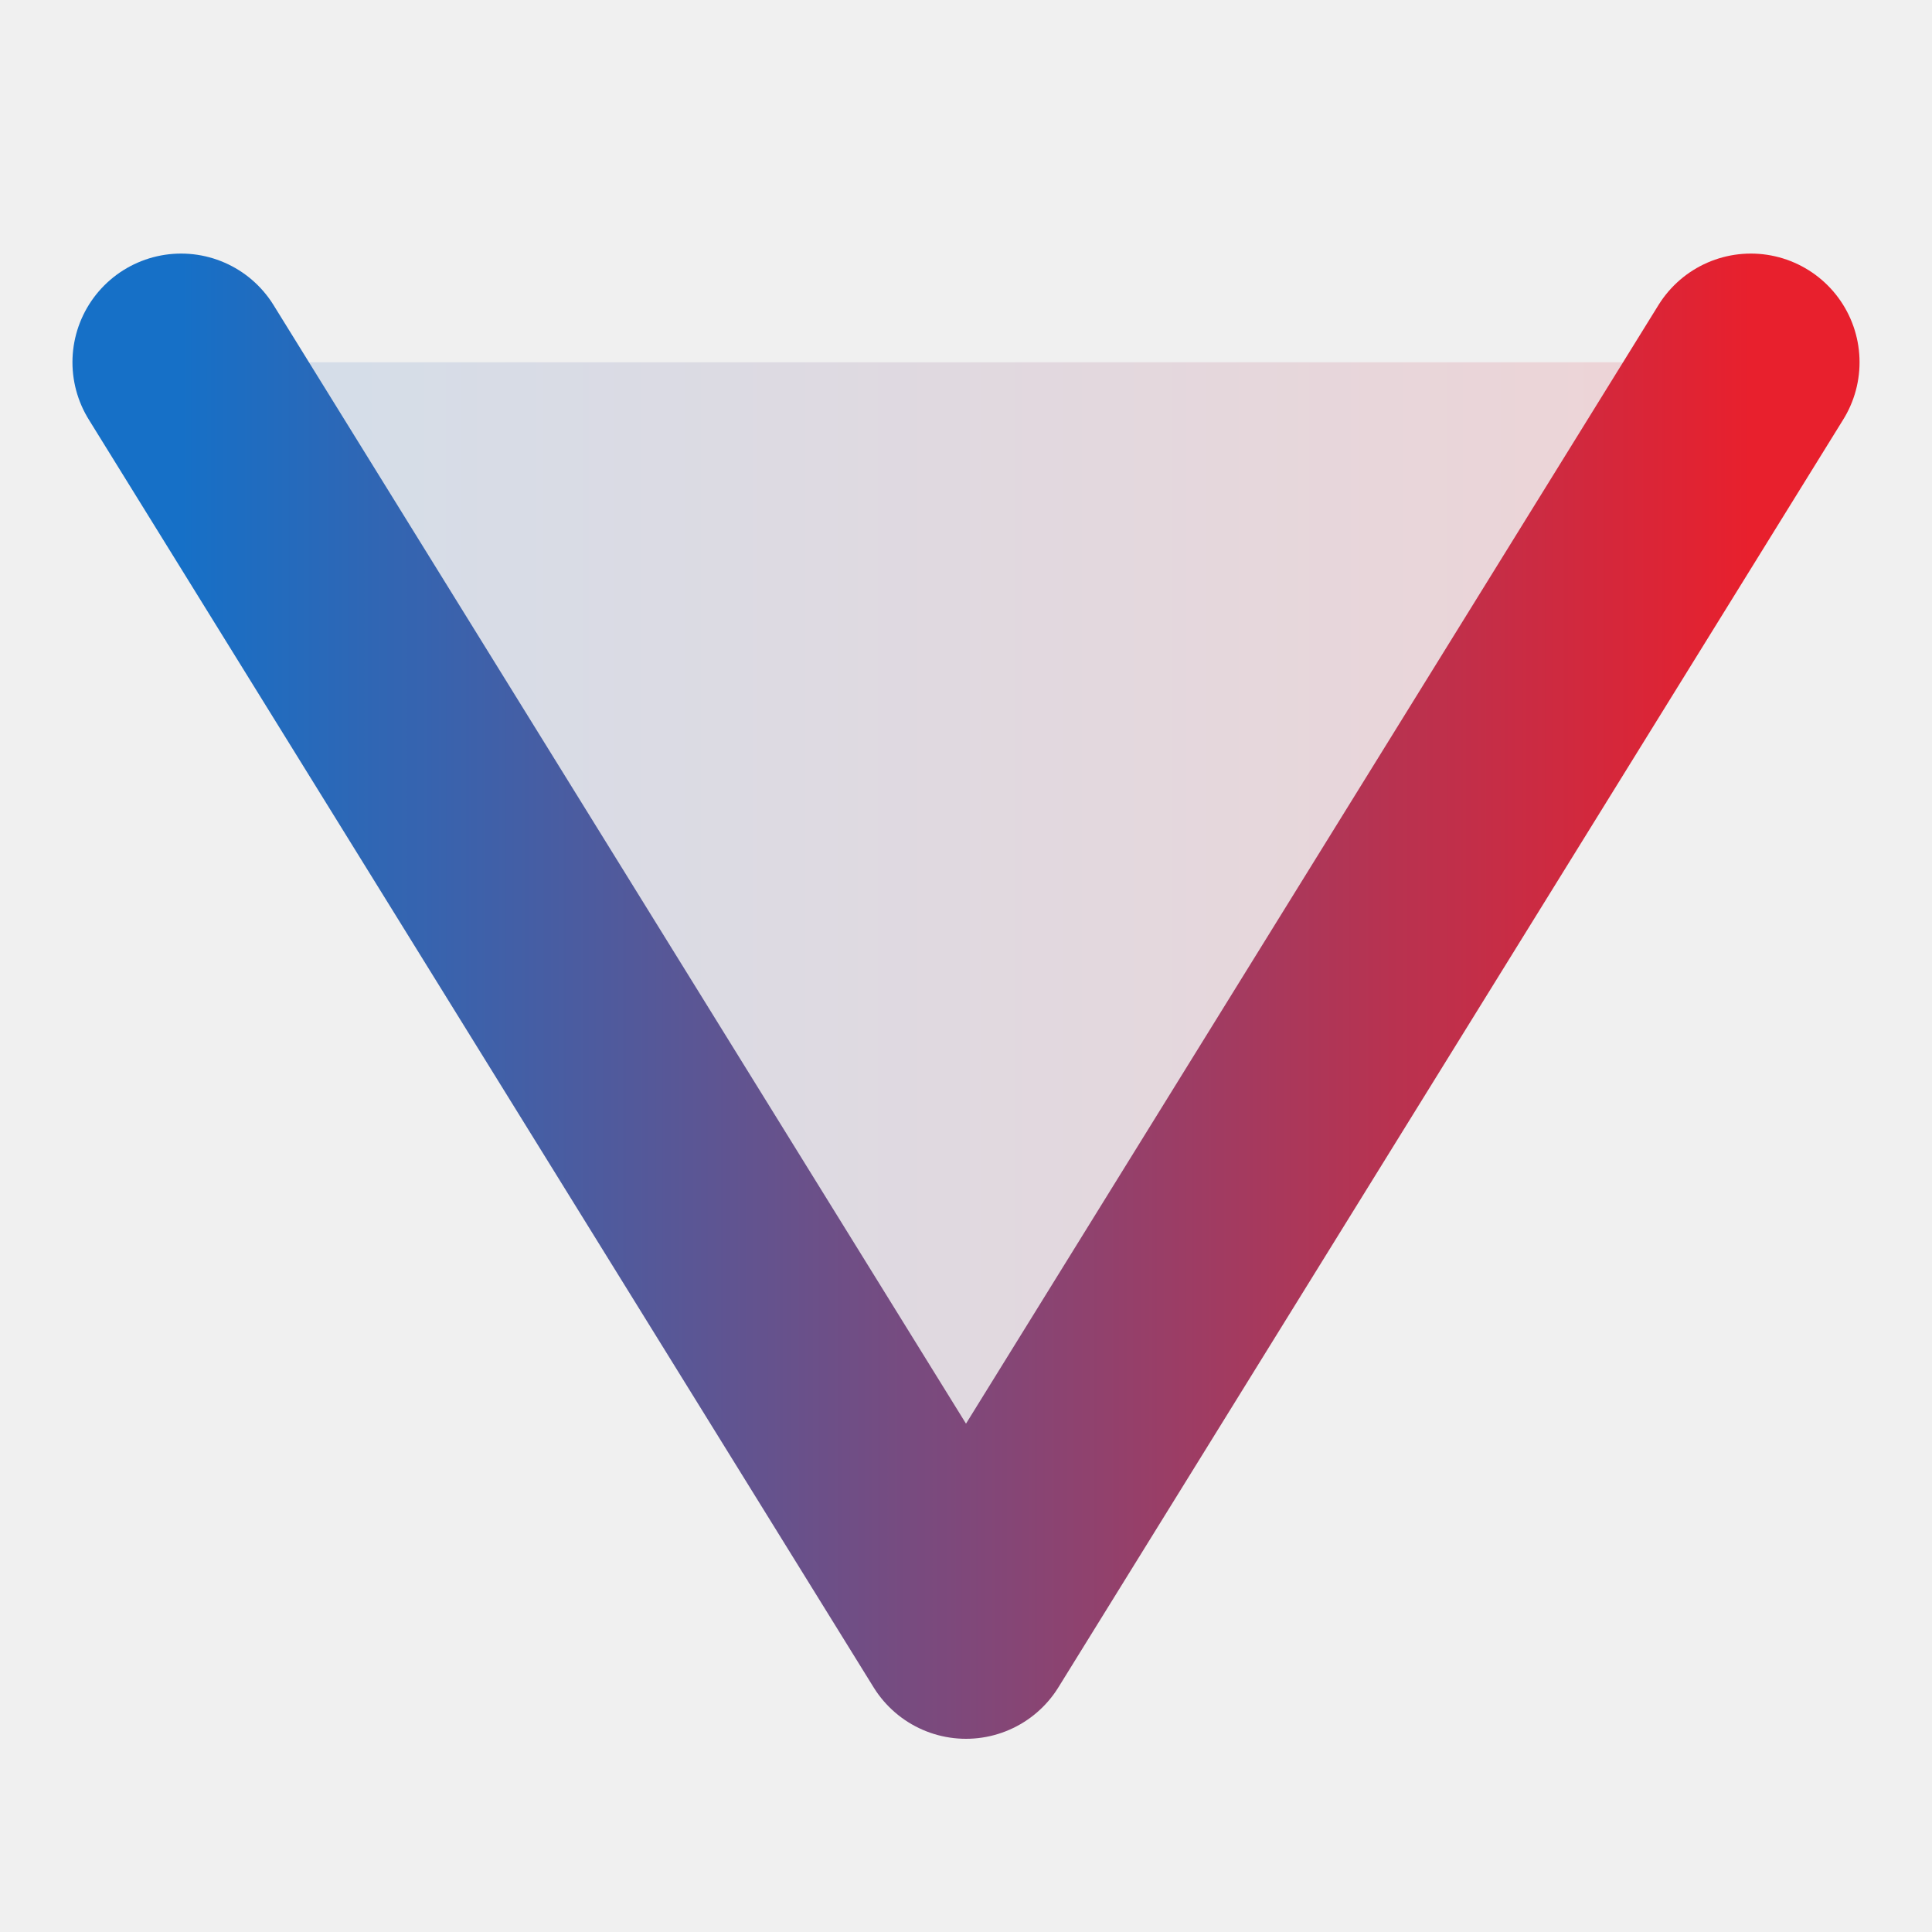
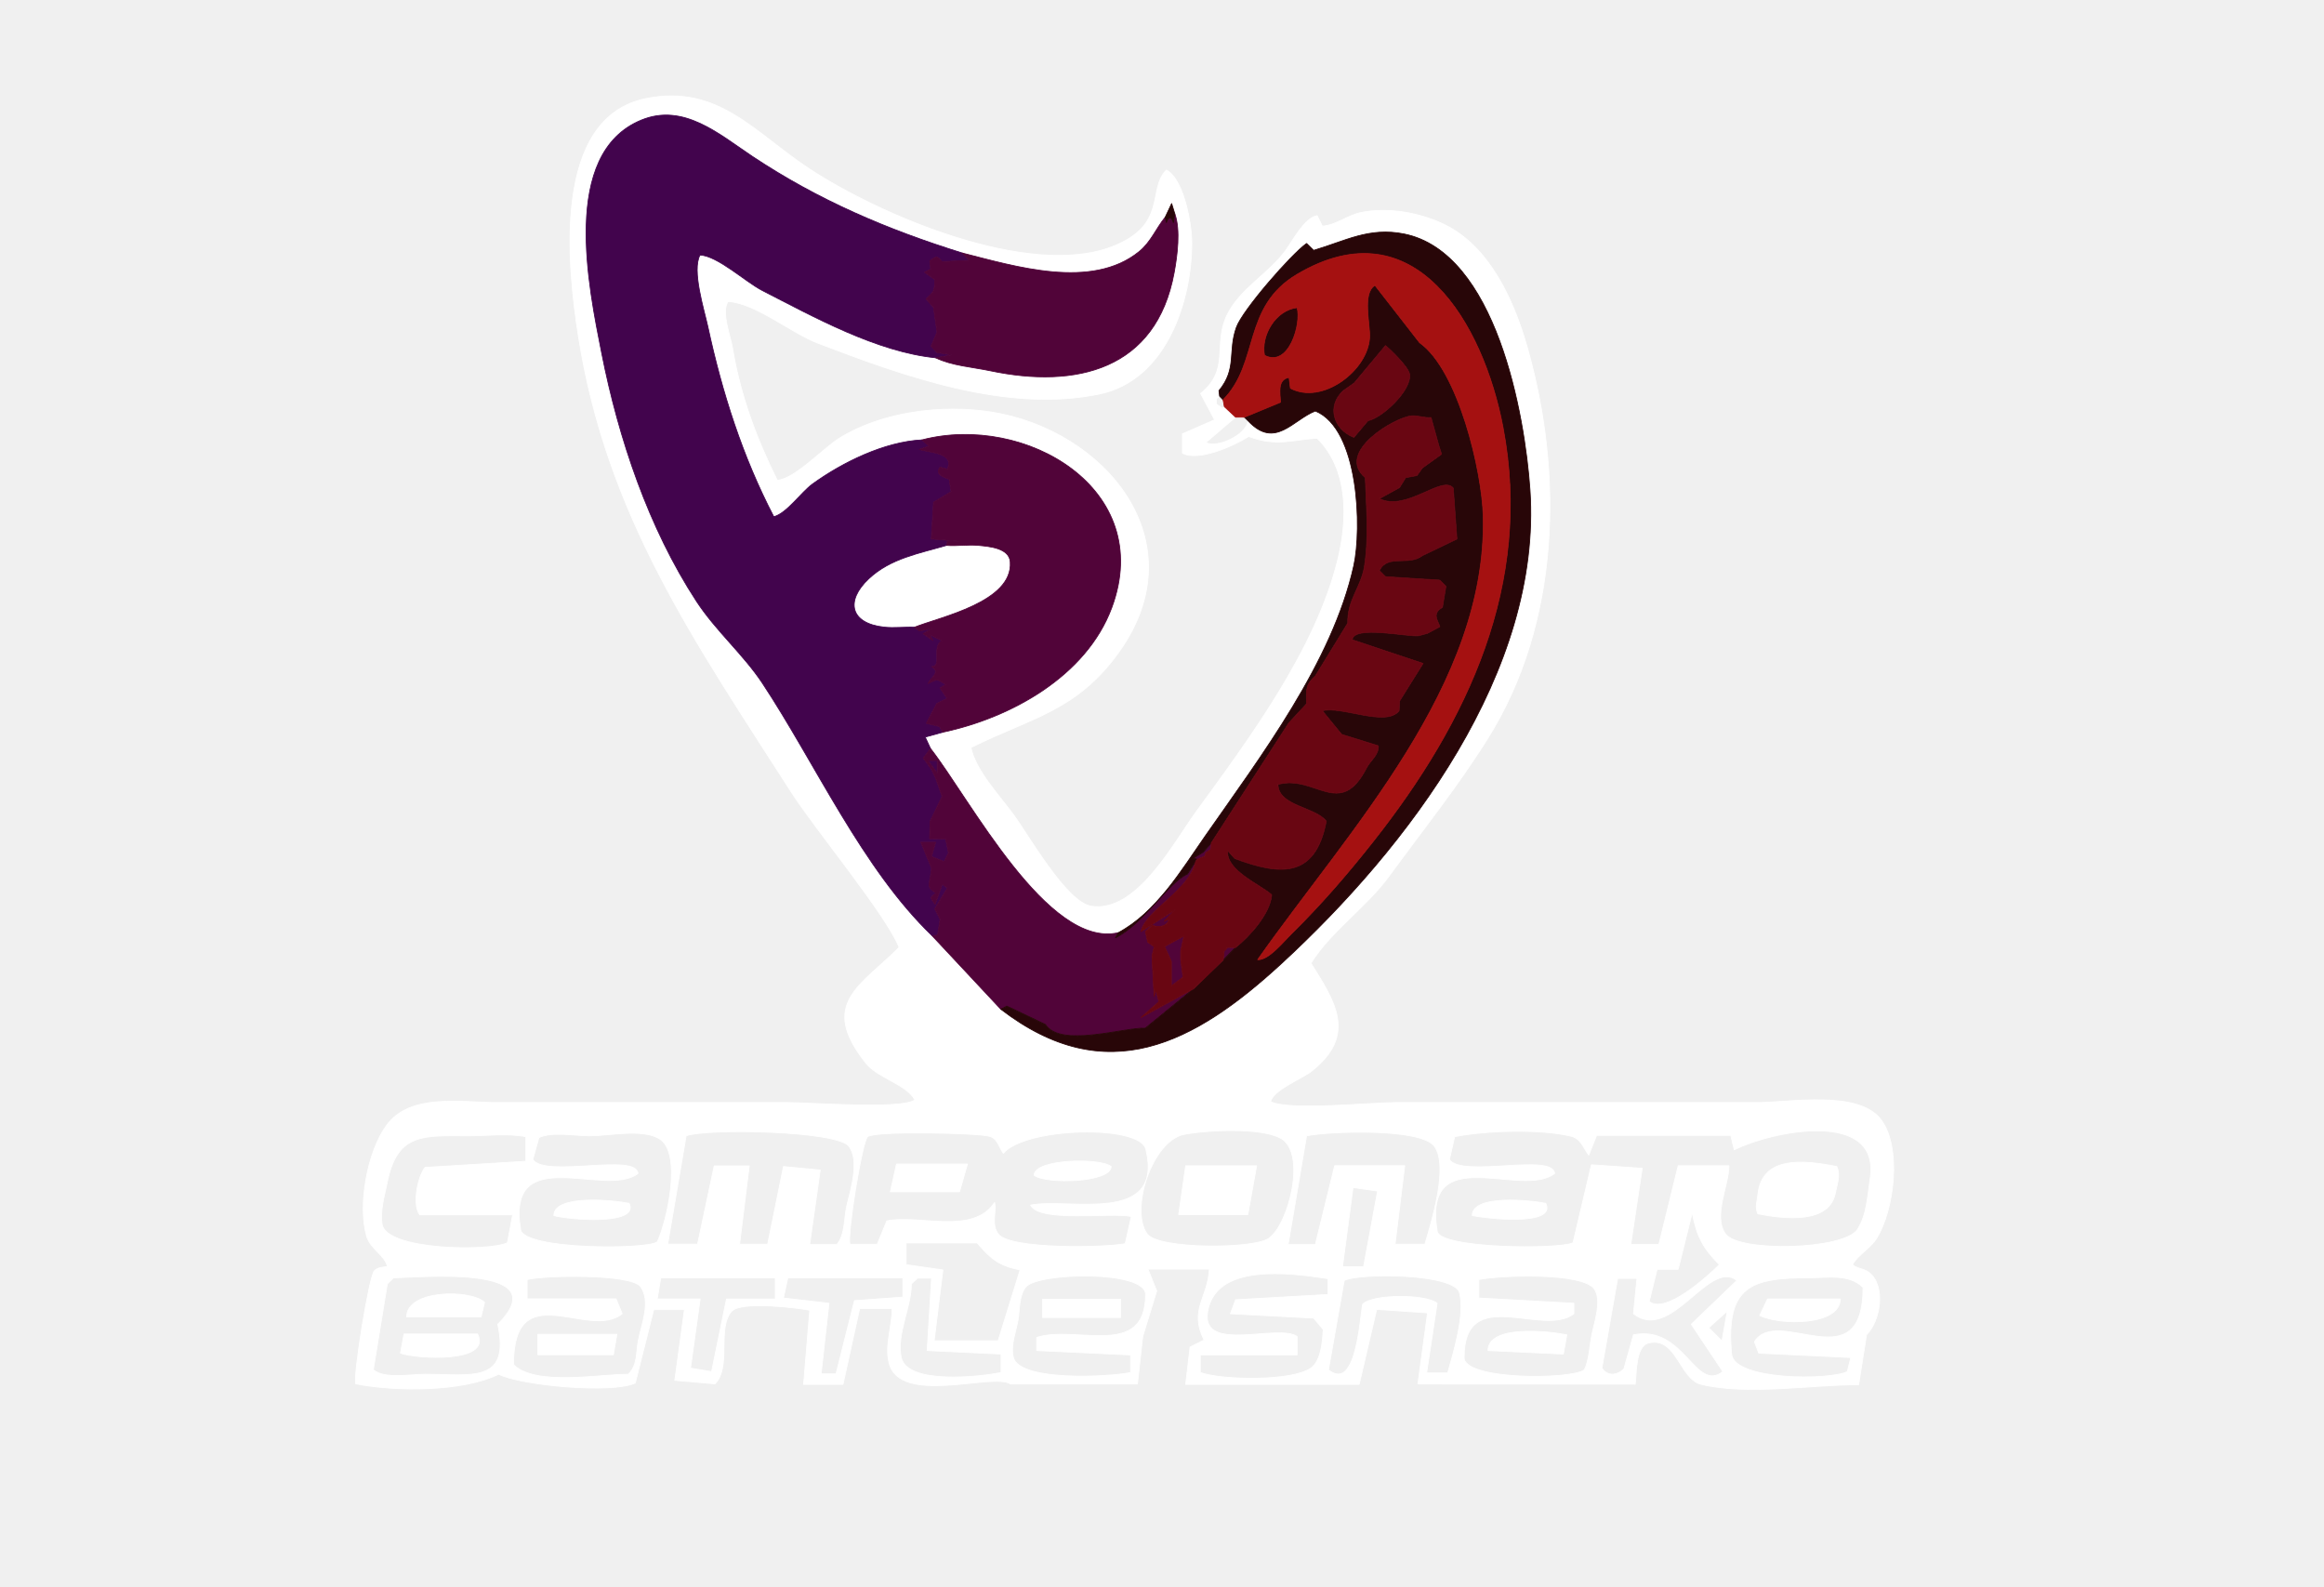
- <svg xmlns="http://www.w3.org/2000/svg" viewBox="0 0 32 32" fill="none" aria-hidden="true">
-   <defs>
-     <linearGradient id="mauadev-grad" x1="3" y1="6" x2="29" y2="6" gradientUnits="userSpaceOnUse">
-       <stop offset="0" stop-color="#1670C7" />
-       <stop offset="1" stop-color="#E8202D" />
-     </linearGradient>
-   </defs>
-   <path d="M3 6 L16 6 L29 6 L18 27 L14 27 Z" fill="url(#mauadev-grad)" opacity=".14" />
-   <path d="M3 6 L16 27 L29 6" stroke="url(#mauadev-grad)" stroke-width="3.6" stroke-linecap="round" stroke-linejoin="round" />
+ <svg xmlns="http://www.w3.org/2000/svg" viewBox="0 0 737 503" width="737" height="503">
+   <path d="M369.89 53.91C375.52 56.86 377.95 71.28 377.95 76.98C377.95 95.5 369.88 120.55 348.66 124.95C319.26 131.06 286.79 119.28 259.39 108.83C250.92 105.61 239.74 96.19 230.94 95.6C228.57 98.65 231.72 106.74 232.31 110.35C234.7 124.97 239.84 138.96 246.5 152.29C252 151.92 261.05 142.17 266.04 139.04C279.62 130.52 298.76 128.2 314.29 130.63C350.36 136.28 380.02 171.53 354.87 206.74C341.41 225.57 326.78 227.62 307.92 237.05C309.37 244.29 317.19 252.54 321.52 258.47C326.17 264.84 338.19 286.05 346.01 287.33C360.45 289.7 372.24 267.1 379.36 257.36C396.24 234.22 417.21 205.95 424.18 177.68C427.36 164.81 427.83 149.09 417.69 138.95C409.21 139.52 404.76 141.65 396.01 138.4C390.61 141.79 379.7 146.36 374.96 143.68C374.96 141.64 374.96 139.6 374.96 137.56C378.36 136.08 381.77 134.6 385.17 133.12C383.69 130.34 382.21 127.56 380.73 124.78C390.28 117.03 384.54 109.29 389.15 99.85C393.24 91.47 402.26 86.87 407.67 79.46C410.06 76.18 413.53 69.26 417.69 68.36C418.24 69.48 418.8 70.59 419.36 71.7C423.67 71.41 427.42 68.21 431.69 67.36C440.25 65.64 450.32 67.42 458.16 71.25C472.37 78.19 480.02 95.13 484.21 109.67C495.83 149.94 494.87 197.39 471.79 234.19C462.1 249.64 451.14 263.25 440.46 277.89C433.28 287.72 422.21 295.1 415.74 305.42C423.34 317.53 430.46 328.13 416.02 339.6C412.88 342.1 403.77 345.57 402.96 349.32C408.89 352.29 434.51 349.6 442.7 349.6C480.79 349.6 518.97 349.6 557.2 349.6C567.55 349.6 589.57 345.49 596.64 355.18C603.09 364.01 600.75 383.51 595.18 392.59C593.17 395.87 589.08 397.98 587.49 401.01C588.8 402.27 591.14 402.22 592.77 403.52C598.13 407.77 596.38 418.8 591.93 423.25C591.1 428.53 590.27 433.81 589.43 439.09C574.16 439.09 554.31 442.52 539.51 438.98C532.6 437.33 531.7 423.74 522.84 425.85C518.64 426.85 519.02 435.6 518.57 438.92C500.32 438.91 482.07 438.89 463.82 438.88C459.1 438.87 454.37 438.85 449.65 438.84C450.67 431.32 451.69 423.81 452.7 416.3C447.33 415.93 441.96 415.56 436.59 415.19C434.73 423.12 432.88 431.04 431.03 438.97C412.69 438.97 394.35 438.97 376 438.97C376.47 435.03 376.93 431.08 377.39 427.14C378.88 426.4 380.36 425.66 381.84 424.91C377.01 415.26 383.11 411.4 383.51 402.42C377.02 402.42 370.54 402.42 364.05 402.42C364.98 404.73 365.91 407.04 366.83 409.35C365.35 414.17 363.87 418.99 362.39 423.8C361.83 428.82 361.27 433.84 360.72 438.86C347.29 438.86 333.85 438.86 320.42 438.86C315.23 435.08 285.23 445.99 281.9 432.04C280.57 426.46 282.91 420.49 282.91 414.95C279.48 414.95 276.05 414.95 272.62 414.95C270.86 422.96 269.1 430.97 267.34 438.98C263.17 438.98 259.01 438.98 254.84 438.98C255.49 431.14 256.13 423.3 256.78 415.47C252.64 414.64 234.97 412.54 232.07 415.76C227.23 421.13 232.09 433.26 226.77 438.81C222.51 438.44 218.25 438.07 213.99 437.7C215 430.22 216.02 422.74 217.04 415.26C213.8 415.26 210.56 415.26 207.32 415.26C205.37 423.01 203.43 430.77 201.48 438.53C194.18 442.01 165.27 439.33 158.13 435.75C146.89 441.37 125.3 441.3 112.83 438.81C111.87 436.79 117.02 404.83 118.68 402.98C119.71 401.84 121.47 401.84 122.83 401.57C122.07 398.02 117.42 396.01 116.27 392.02C113.43 382.18 116.43 365.27 122.57 356.85C130.11 346.51 146.47 349.6 157.57 349.6C188.65 349.6 219.01 349.6 249.84 349.6C256.58 349.6 286.14 351.87 290.13 348.77C287.57 343.87 278.33 341.83 274.57 337.1C259.58 318.23 272.82 312.72 285.13 300.41C281.16 290.27 258.5 262.96 250.96 251.21C220.38 203.49 192.36 163.64 183.4 106.45C180.03 84.96 174.73 37.27 204.92 31.23C227.9 26.63 239.37 42.2 256.8 53.62C279.43 68.45 326.21 88.31 352.56 78.26C370.48 71.43 363.74 60.07 369.89 53.91ZM295.63 296.74C302.87 304.5 310.12 312.25 317.37 320C350.91 345.81 378.88 330.86 406.4 305.52C446.37 268.71 489.11 212.86 485.2 155.35C483.57 131.45 474.45 80.06 445.26 74.18C434.15 71.95 426.61 76.44 416.58 79.38C415.84 78.65 415.1 77.92 414.35 77.19C409.51 80.62 394.03 98.31 392.07 103.84C389.34 111.52 392.37 116.83 386.56 123.88C386.63 124.46 386.7 125.03 386.76 125.61C386.42 125.89 386.07 126.17 385.73 126.45C385.73 127 385.73 127.56 385.73 128.11C386.38 128.58 387.03 129.04 387.68 129.5C387.87 129.32 388.07 129.13 388.27 128.95C389.46 130.06 390.65 131.17 391.84 132.28C388.69 134.97 385.54 137.65 382.4 140.34C386.13 142.21 395.19 137.93 395.8 133.45C404.35 142.57 409.98 133.1 417.13 130.33C431.07 136.06 431.89 167.76 429.31 179.39C422.5 210.05 399.82 239.84 382.16 265.16C374.57 276.05 366.66 289.34 354.6 295.76C332.26 300.84 307.55 253.27 295.08 237.33C294.52 236.13 293.96 234.92 293.41 233.72C295.28 233.2 297.15 232.69 299.02 232.17C320.51 227.62 344.47 214.45 352.56 192.72C366.61 154.97 325.1 130.96 292.35 139.49C280.51 140.07 267.19 146.59 257.69 153.46C254.06 156.08 249.48 162.82 245.39 163.84C235.48 144.81 229.02 124.59 224.5 103.66C223.32 98.22 219.34 85.75 221.99 80.87C227.58 81.11 236.48 89.41 241.67 92.07C258.11 100.51 278.07 111.58 296.72 113.45C301.79 115.95 308.51 116.4 314.03 117.57C341.29 123.31 366.71 117.26 372.36 86.43C373.34 81.1 374.42 72.95 372.57 67.81C372.24 66.72 371.9 65.63 371.56 64.54C370.87 65.99 370.19 67.43 369.51 68.88C366.58 72.45 365.04 76.68 361.27 79.76C346.2 92.04 321.86 84.44 305.14 80.22C281.21 72.75 259.55 63.52 238.59 49.59C228.13 42.63 216.81 32.56 203.39 38.07C177.59 48.65 186.76 91.46 190.81 111.97C196.17 139.08 205.68 167.41 220.89 190.69C226.99 200.02 235.72 207.5 241.73 216.56C258.48 241.85 273.53 275.56 295.63 296.74ZM407.13 103.57C406.39 105.37 405.65 107.16 404.91 108.96C405.65 107.16 406.39 105.37 407.13 103.57ZM300.17 172.94C303.57 173.21 306.96 172.61 310.42 172.95C313.74 173.28 320.03 173.76 320.37 178.14C321.34 190.92 298.04 195.64 290 198.89C286.8 198.76 283.65 199.21 280.4 198.86C269.59 197.71 268.03 190.53 275.51 183.51C282.43 177.01 291.48 175.5 300.17 172.94ZM166.76 360.44C161.1 359.32 154.48 360.16 148.68 360.16C134.53 360.16 125.99 359.01 122.82 374.87C121.97 379.11 120.49 383.77 121.18 388.21C122.48 396.47 155 396.88 160.91 394.07C161.46 391.11 162.02 388.16 162.57 385.21C152.75 385.21 142.94 385.21 133.12 385.21C130.7 382.11 132.38 373.25 134.78 370.17C145.44 369.52 156.1 368.87 166.76 368.22C166.76 365.63 166.76 363.03 166.76 360.44ZM208.43 393.79C211.41 387.53 216.6 365.4 208.97 361.01C203.44 357.84 193.3 360.16 187.03 360.16C182.46 360.16 174.97 358.78 170.91 360.72C170.26 363.03 169.61 365.35 168.97 367.67C172.84 373.59 201.87 365.49 202.31 372.11C192.13 380.03 160.5 361.8 165.09 389.88C166.15 396.34 205.24 396.27 208.43 393.79ZM265.4 394.6C268.09 391.37 267.62 386.14 268.56 382.22C269.77 377.16 272.63 368.21 269.27 363.52C265.7 358.51 224.1 357.75 217.6 360.16C215.65 371.6 213.71 383.04 211.76 394.49C214.91 394.49 218.06 394.49 221.21 394.49C222.97 386.22 224.73 377.95 226.49 369.68C230.2 369.68 233.9 369.68 237.61 369.68C236.59 377.95 235.57 386.23 234.55 394.51C237.51 394.51 240.48 394.51 243.44 394.51C245.11 386.3 246.78 378.1 248.45 369.89C252.34 370.26 256.23 370.63 260.12 371C259.01 378.87 257.89 386.73 256.78 394.6C259.65 394.6 262.53 394.6 265.4 394.6ZM318.2 365.72C316.74 363.84 316.48 360.97 313.65 360.27C309.53 359.25 277.31 358.51 275.14 360.46C273.38 362.05 268.55 392.03 269.57 394.55C272.44 394.55 275.31 394.55 278.18 394.55C279.2 392.07 280.22 389.6 281.24 387.12C291.64 385.04 308.58 391.73 315.42 381.28C316.08 384.6 314.27 388.07 316.55 391.27C320.08 396.21 350.37 395.64 356.83 394.35C357.48 391.47 358.12 388.6 358.77 385.73C352.09 384.39 329.63 387.75 326.81 382.12C338.94 379.69 369.18 388.66 363.39 364.44C361.48 356.4 324.87 357.5 318.2 365.72ZM375.55 359.71C365.42 361.66 358.25 383.51 363.79 391.27C367.28 396.15 397.56 396.11 402.39 392.66C408.77 388.1 414.35 365.65 406.28 361.01C399.97 357.39 382.65 358.35 375.55 359.71ZM451.87 394.51C453.9 387.54 459.47 369.9 454.91 363.52C450.67 357.58 421.5 358.73 414.35 360.16C412.41 371.64 410.46 383.12 408.52 394.6C411.39 394.6 414.26 394.6 417.13 394.6C419.17 386.28 421.21 377.96 423.25 369.63C430.66 369.63 438.07 369.63 445.48 369.63C444.46 377.93 443.44 386.22 442.42 394.51C445.57 394.51 448.72 394.51 451.87 394.51ZM503.84 366.28C502.13 364.08 501.41 361.04 498.18 360.27C488.44 357.94 471.2 358.47 461.32 360.44C460.76 362.85 460.21 365.26 459.65 367.67C463.53 373.59 492.56 365.49 493 372.11C482.55 380.24 451.02 361.35 455.78 390.44C456.69 395.98 494.35 396.21 498.84 394.07C500.78 385.82 502.73 377.58 504.67 369.33C510.05 369.7 515.42 370.07 520.79 370.45C519.59 378.49 518.38 386.53 517.18 394.57C520.14 394.57 523.11 394.57 526.07 394.57C528.11 386.26 530.15 377.95 532.19 369.64C537.56 369.64 542.93 369.64 548.3 369.64C548.3 375.83 543.17 385.61 547.21 391.27C551.39 397.13 584.86 396.38 589.07 389.81C592.06 385.14 592.24 379.05 593.06 373.8C596.54 351.62 562.19 358.5 549.97 364.61C549.6 363.08 549.23 361.56 548.86 360.03C534.69 360.03 520.51 360.03 506.34 360.03C505.51 362.11 504.67 364.2 503.84 366.28ZM284.3 369.1C291.8 369.1 299.3 369.1 306.81 369.1C305.97 372.03 305.14 374.97 304.3 377.91C296.99 377.91 289.67 377.91 282.35 377.91C283 374.97 283.65 372.03 284.3 369.1ZM352.38 369.89C352.33 375.06 331.6 375.53 327.93 372.67C327.98 367.5 348.71 367.03 352.38 369.89ZM398.51 369.65C397.59 374.82 396.66 379.98 395.73 385.14C388.42 385.14 381.1 385.14 373.78 385.14C374.52 379.98 375.26 374.82 376 369.65C383.51 369.65 391.01 369.65 398.51 369.65ZM582.49 369.89C583.79 372.63 582.57 375.54 582.03 378.33C580.17 388.04 566.13 386.63 557.47 384.9C556.45 382.75 557.26 380.99 557.47 378.78C558.68 366.4 572.03 367.8 582.49 369.89ZM436.86 377.67C434.27 377.3 431.68 376.93 429.08 376.56C427.97 384.93 426.86 393.3 425.75 401.67C427.97 401.67 430.19 401.67 432.42 401.67C433.9 393.67 435.38 385.67 436.86 377.67ZM199.53 381.56C202.97 388.77 179.8 386.69 175.63 385.45C175.71 378.7 194.35 380.52 199.53 381.56ZM490.22 381.56C493.76 388.99 470.99 386.34 466.88 385.45C466.88 378.75 484.97 380.51 490.22 381.56ZM536.63 384.62C535.15 390.58 533.67 396.54 532.19 402.5C529.96 402.5 527.74 402.5 525.52 402.5C524.68 405.9 523.85 409.29 523.01 412.69C528.2 416.89 541.58 404.68 545.25 401.01C539.97 395.73 538.11 392.02 536.63 384.62ZM309.86 394.12C302.37 394.12 294.87 394.12 287.37 394.12C287.37 396.42 287.37 398.72 287.37 401.01C291.26 401.57 295.14 402.13 299.02 402.68C298.1 410.17 297.17 417.66 296.25 425.15C303.01 425.15 309.77 425.15 316.53 425.15C318.85 417.66 321.16 410.17 323.48 402.68C316.7 401.33 314.21 399.15 309.86 394.12ZM124.78 405.18C124.13 405.83 123.48 406.48 122.83 407.13C121.35 416.21 119.87 425.28 118.39 434.36C122.08 437.36 130.18 435.75 134.78 435.75C149.39 435.75 161.93 438.87 157.85 419.91C177.14 400.62 132.1 405.18 124.78 405.18ZM199.26 435.75C202.26 432.75 201.66 428.94 202.42 425.02C203.38 420.04 206.54 412.65 203.13 407.98C200.11 403.84 172.4 404.39 167.17 405.74C167.17 407.77 167.17 409.81 167.17 411.85C176.57 411.85 185.97 411.85 195.37 411.85C196.01 413.42 196.66 415 197.31 416.58C186.71 425.18 162.85 404.06 162.85 432.7C169.76 439.6 189.93 435.75 199.26 435.75ZM245.86 405.2C233.75 405.2 221.65 405.2 209.54 405.2C209.17 407.43 208.8 409.66 208.43 411.89C212.97 411.89 217.51 411.89 222.04 411.89C221.03 419.2 220.01 426.5 218.99 433.81C221.21 434.18 223.43 434.55 225.66 434.92C227.23 427.25 228.81 419.58 230.38 411.9C235.54 411.9 240.7 411.9 245.86 411.9C245.86 409.67 245.86 407.43 245.86 405.2ZM249.84 405.2C249.37 407.32 248.91 409.45 248.45 411.58C253.26 412.13 258.08 412.69 262.9 413.24C262.06 420.7 261.23 428.17 260.4 435.63C261.97 435.63 263.55 435.63 265.12 435.63C267.07 427.89 269.01 420.15 270.96 412.41C276.08 412.04 281.2 411.67 286.31 411.3C286.31 409.26 286.31 407.23 286.31 405.2C274.15 405.2 262 405.2 249.84 405.2ZM290.96 405.28C290.32 405.9 289.67 406.51 289.02 407.13C289.02 414.63 284.29 422.89 285.79 430.37C287.56 439.21 311.09 436.54 317.47 435.2C317.47 433.25 317.47 431.31 317.47 429.36C309.65 428.99 301.84 428.62 294.02 428.25C294.49 420.59 294.95 412.94 295.41 405.28C293.93 405.28 292.45 405.28 290.96 405.28ZM328.77 424.08C341.34 420.03 363.29 431.05 363.29 410.46C363.29 402.7 329.48 403.5 325.44 407.98C323.15 410.52 323.39 415.13 322.91 418.23C322.31 422.05 320.41 426.39 321.36 430.37C323.22 438.17 351.95 436.62 358.53 435.2C358.53 433.34 358.53 431.49 358.53 429.64C348.61 429.18 338.69 428.71 328.77 428.25C328.77 426.86 328.77 425.47 328.77 424.08ZM421.14 405.46C408.64 403.51 385.39 400.55 382.97 416.04C380.9 429.24 405.57 419.57 411.36 423.8C411.36 425.74 411.36 427.68 411.36 429.61C401.12 429.61 390.89 429.61 380.65 429.61C380.65 431.47 380.65 433.34 380.65 435.2C387.44 437.66 409.72 438.08 415.73 433.79C419.04 431.42 419.39 425.2 419.63 421.58C418.62 420.38 417.6 419.17 416.58 417.97C407.78 417.5 398.98 417.04 390.18 416.58C390.73 415.1 391.29 413.61 391.84 412.13C401.61 411.58 411.37 411.02 421.14 410.46C421.14 408.8 421.14 407.13 421.14 405.46ZM459.1 435.33C460.98 428.54 464.57 417.06 462.88 410.01C461.38 403.7 431.08 403.63 426.3 406.02C424.64 415.47 422.97 424.91 421.3 434.36C430.08 441.49 431.19 418.27 432.14 413.52C435.52 410.28 452.17 410.33 455.76 413.24C454.65 420.6 453.54 427.97 452.43 435.33C454.65 435.33 456.87 435.33 459.1 435.33ZM502.45 434.36C504 431.11 504.07 426.91 504.78 423.35C505.54 419.51 508.01 412.57 505.7 408.88C502.19 403.28 475.38 404.41 468.97 405.74C468.97 407.68 468.97 409.63 468.97 411.58C479.02 412.13 489.07 412.69 499.11 413.24C499.11 414.35 499.11 415.47 499.11 416.58C489.28 424.23 464.31 406.95 464.31 430.47C464.31 437.69 498.43 437.49 502.45 434.36ZM519.12 405.38C517.09 405.38 515.05 405.38 513.01 405.38C511.34 414.86 509.67 424.33 508.01 433.81C509.77 436.49 512.78 436.17 514.96 434.09C515.97 430.47 516.99 426.86 518.01 423.25C534.2 420.01 537.55 441.77 546.36 434.92C543.02 429.92 539.69 424.91 536.35 419.91C541.17 415.28 545.99 410.65 550.8 406.02C541.89 399.08 530 425.9 518.01 416.58C518.38 412.84 518.75 409.11 519.12 405.38ZM590.82 408.24C586.45 403.86 579.64 405.18 573.87 405.18C555.22 405.18 547.18 407.79 549.14 429.36C549.9 437.75 580.19 437.73 585.82 434.92C586.19 433.44 586.56 431.95 586.93 430.47C577.21 430.01 567.48 429.55 557.75 429.08C557.29 427.88 556.83 426.67 556.36 425.47C563.76 413.68 590.82 438.34 590.82 408.24ZM153.68 412.96C153.31 414.51 152.94 416.05 152.57 417.59C144.7 417.59 136.82 417.59 128.95 417.59C128.95 408.85 149.34 408.8 153.68 412.96ZM355.39 411.96C355.39 413.9 355.39 415.85 355.39 417.79C347.14 417.79 338.89 417.79 330.64 417.79C330.64 415.85 330.64 413.9 330.64 411.96C338.89 411.96 347.14 411.96 355.39 411.96ZM560.53 411.89C568.22 411.89 575.91 411.89 583.6 411.89C583.54 420.5 564.29 420.26 558.03 417.13C558.86 415.39 559.7 413.64 560.53 411.89ZM547.75 415.74C545.8 417.5 543.86 419.26 541.91 421.02C543.3 422.41 544.69 423.8 546.08 425.19C546.64 422.04 547.19 418.89 547.75 415.74ZM128.11 422.99C135.89 422.99 143.68 422.99 151.46 422.99C156.1 432.36 131.83 430.88 127 429.08C127.37 427.05 127.74 425.02 128.11 422.99ZM195.64 423.09C195.27 425.25 194.9 427.41 194.53 429.57C186.54 429.57 178.55 429.57 170.56 429.57C170.56 427.41 170.56 425.25 170.56 423.09C178.92 423.09 187.28 423.09 195.64 423.09ZM496.89 423.25C496.52 425.28 496.15 427.32 495.78 429.36C487.81 428.99 479.85 428.62 471.88 428.25C471.97 419.99 491.07 422.08 496.89 423.25Z" fill="#ffffff" fill-rule="evenodd" stroke="#ffffff" stroke-width="0.25" stroke-linejoin="round" />
+   <path d="M305.14 80.22C305.88 80.99 306.62 81.77 307.36 82.54C304.49 82.68 301.62 82.83 298.75 82.97C297.17 81.01 297.02 81.18 294.86 82.68C294.95 83.56 295.04 84.44 295.13 85.32C294.49 85.66 293.84 86 293.19 86.34C294.27 87.11 295.35 87.88 296.43 88.65C296.43 92.7 295.93 92.55 293.67 94.77C294.46 95.69 295.25 96.62 296.04 97.54C296.41 100.14 296.78 102.73 297.15 105.33C296.52 106.81 295.9 108.29 295.27 109.77C295.87 110.44 296.48 111.12 297.08 111.79C298.65 112.04 300.23 112.3 301.8 112.55C300.11 112.85 298.41 113.15 296.72 113.45C278.07 111.58 258.11 100.51 241.67 92.07C236.48 89.41 227.58 81.11 221.99 80.87C219.34 85.75 223.32 98.22 224.5 103.66C229.02 124.59 235.48 144.81 245.39 163.84C249.48 162.82 254.06 156.08 257.69 153.46C267.19 146.59 280.51 140.07 292.35 139.49C293.1 140.14 293.84 140.8 294.58 141.45C293.56 141.8 292.54 142.15 291.52 142.5C294.58 143.58 302.84 143.49 300.41 148.75C299.64 148.54 298.87 148.33 298.1 148.12C296.45 150.51 299 151.11 301.01 152.01C301.21 153.31 301.41 154.61 301.62 155.9C299.76 157.02 297.9 158.13 296.04 159.24C295.81 163.13 295.57 167.02 295.34 170.91C298.33 171.15 301.32 171.4 304.3 171.64C303.01 171.67 301.71 171.71 300.41 171.74C300.33 172.14 300.25 172.54 300.17 172.94C291.48 175.5 282.43 177.01 275.51 183.51C268.03 190.53 269.59 197.71 280.4 198.86C283.65 199.21 286.8 198.76 290 198.89C290.51 199.29 291.01 199.69 291.52 200.09C292.91 199.81 294.3 199.53 295.69 199.26C294.7 199.81 293.71 200.37 292.72 200.92C293.78 201.67 294.84 202.41 295.9 203.15C295.55 202.52 295.2 201.9 294.86 201.27C296.12 201.9 297.39 202.52 298.65 203.15C295.3 205.39 298.97 211.33 295.41 211.39C298.51 213.17 295.01 214.94 294.3 216.76C297.27 215.28 297.04 215.24 299.93 217.04C299.32 217.41 298.71 217.78 298.1 218.15C298.84 219.27 299.58 220.38 300.32 221.49C299.24 222.01 298.16 222.54 297.08 223.06C295.97 225.16 294.86 227.26 293.74 229.36C295.13 229.7 296.52 230.04 297.91 230.38C298.28 230.98 298.65 231.58 299.02 232.17C297.15 232.69 295.28 233.2 293.41 233.72C293.96 234.92 294.52 236.13 295.08 237.33C294.32 238.35 293.56 239.37 292.8 240.39C293.67 241.59 294.54 242.79 295.41 244C295.81 244.83 296.21 245.67 296.62 246.5C297.33 248.52 298.04 250.53 298.75 252.54C297.49 255.16 296.23 257.78 294.97 260.4C294.91 262.25 294.85 264.1 294.79 265.95C296.48 265.97 298.17 265.98 299.86 265.99C300.16 267.46 300.47 268.93 300.77 270.4C300.31 271.33 299.85 272.25 299.39 273.18C298.07 272.65 296.74 272.11 295.41 271.58C295.85 270.08 296.29 268.57 296.73 267.07C295.16 267.07 293.58 267.07 292.01 267.07C293.14 269.82 294.28 272.58 295.41 275.33C294.89 280.69 293.45 281.1 296.8 283.18C294.73 284.85 294.96 284.29 296.52 286.8C297.29 284.67 298.07 282.54 298.84 280.4C299.36 280.8 299.89 281.19 300.41 281.59C299.09 283.79 297.76 285.99 296.44 288.19C297 289.3 297.56 290.41 298.12 291.52C297.85 293.19 297.59 294.86 297.32 296.52C296.76 296.6 296.19 296.67 295.63 296.74C273.53 275.56 258.48 241.85 241.73 216.56C235.72 207.5 226.99 200.02 220.89 190.69C205.68 167.41 196.17 139.08 190.81 111.97C186.76 91.46 177.59 48.65 203.39 38.07C216.81 32.56 228.13 42.63 238.59 49.59C259.55 63.52 281.21 72.75 305.14 80.22ZM323.2 117.83C320.89 117.18 318.57 116.53 316.25 115.89C318.57 116.53 320.89 117.18 323.2 117.83ZM294.3 241.17C295.27 241.17 296.25 241.17 297.22 241.17C297.22 242.48 297.22 243.8 297.22 245.11C296.25 243.8 295.27 242.48 294.3 241.17Z" fill="#42044d" fill-rule="evenodd" stroke="#42044d" stroke-width="0.25" stroke-linejoin="round" />
+   <path d="M372.57 67.81C374.42 72.95 373.34 81.1 372.36 86.43C366.71 117.26 341.29 123.31 314.03 117.57C308.51 116.4 301.79 115.95 296.72 113.45C298.41 113.15 300.11 112.85 301.8 112.55C300.23 112.3 298.65 112.04 297.08 111.79C296.48 111.12 295.87 110.44 295.27 109.77C295.9 108.29 296.52 106.81 297.15 105.33C296.78 102.73 296.41 100.14 296.04 97.54C295.25 96.62 294.46 95.69 293.67 94.77C295.93 92.55 296.43 92.7 296.43 88.65C295.35 87.88 294.27 87.11 293.19 86.34C293.84 86 294.49 85.66 295.13 85.32C295.04 84.44 294.95 83.56 294.86 82.68C297.02 81.18 297.17 81.01 298.75 82.97C301.62 82.83 304.49 82.68 307.36 82.54C306.62 81.77 305.88 80.99 305.14 80.22C321.86 84.44 346.2 92.04 361.27 79.76C365.04 76.68 366.58 72.45 369.51 68.88C369.64 69.45 369.76 70.02 369.89 70.59C370.51 68.6 371.49 68.6 372.11 70.59C372.27 69.66 372.42 68.73 372.57 67.81ZM323.2 117.83C320.89 117.18 318.57 116.53 316.25 115.89C318.57 116.53 320.89 117.18 323.2 117.83ZM299.02 232.17C298.65 231.58 298.28 230.98 297.91 230.38C296.52 230.04 295.13 229.7 293.74 229.36C294.86 227.26 295.97 225.16 297.08 223.06C298.16 222.54 299.24 222.01 300.32 221.49C299.58 220.38 298.84 219.27 298.1 218.15C298.71 217.78 299.32 217.41 299.93 217.04C297.04 215.24 297.27 215.28 294.3 216.76C295.01 214.94 298.51 213.17 295.41 211.39C298.97 211.33 295.3 205.39 298.65 203.15C297.39 202.52 296.12 201.9 294.86 201.27C295.2 201.9 295.55 202.52 295.9 203.15C294.84 202.41 293.78 201.67 292.72 200.92C293.71 200.37 294.7 199.81 295.69 199.26C294.3 199.53 292.91 199.81 291.52 200.09C291.01 199.69 290.51 199.29 290 198.89C298.04 195.64 321.34 190.92 320.37 178.14C320.03 173.76 313.74 173.28 310.42 172.95C306.96 172.61 303.57 173.21 300.17 172.94C300.25 172.54 300.33 172.14 300.41 171.74C301.71 171.71 303.01 171.67 304.3 171.64C301.32 171.4 298.33 171.15 295.34 170.91C295.57 167.02 295.81 163.13 296.04 159.24C297.9 158.13 299.76 157.02 301.62 155.9C301.41 154.61 301.21 153.31 301.01 152.01C299 151.11 296.45 150.51 298.1 148.12C298.87 148.33 299.64 148.54 300.41 148.75C302.84 143.49 294.58 143.58 291.52 142.5C292.54 142.15 293.56 141.8 294.58 141.45C293.84 140.8 293.1 140.14 292.35 139.49C325.1 130.96 366.61 154.97 352.56 192.72C344.47 214.45 320.51 227.62 299.02 232.17ZM295.08 237.33C307.55 253.27 332.26 300.84 354.6 295.76C354.33 296.29 354.05 296.82 353.77 297.36C362.85 292.82 370.61 279.69 376.56 277.17C377.45 275.8 378.34 274.43 379.22 273.06C377.15 282.58 363.29 288.61 361.83 295.41C365.44 293.1 369.06 290.78 372.67 288.46C371.52 289.67 370.37 290.87 369.22 292.08C369.72 291.89 370.22 291.71 370.72 291.52C370.25 293.7 367.49 294.35 365.44 293.34C364.71 294.03 363.97 294.72 363.24 295.41C363.48 296.52 363.73 297.63 363.98 298.75C364.65 299.23 365.33 299.72 366 300.21C365.78 301.2 365.55 302.2 365.33 303.19C365.55 307.45 365.77 311.72 365.99 315.98C366.18 315.33 366.37 314.68 366.55 314.03C366.88 315.24 367.2 316.44 367.52 317.64C365.62 319.31 363.73 320.98 361.83 322.65C367.39 319.61 372.95 316.57 378.51 313.53C373.41 317.69 368.32 321.86 363.22 326.02C356.2 325.79 336.27 332.28 331.54 324.85C327.46 322.91 323.39 320.97 319.31 319.03C318.66 319.36 318.01 319.68 317.37 320C310.12 312.25 302.87 304.5 295.63 296.74C296.19 296.67 296.76 296.6 297.32 296.52C297.59 294.86 297.85 293.19 298.12 291.52C297.56 290.41 297 289.3 296.44 288.19C297.76 285.99 299.09 283.79 300.41 281.59C299.89 281.19 299.36 280.8 298.84 280.4C298.07 282.54 297.29 284.67 296.52 286.8C294.96 284.29 294.73 284.85 296.8 283.18C293.45 281.1 294.89 280.69 295.41 275.33C294.28 272.58 293.14 269.82 292.01 267.07C293.58 267.07 295.16 267.07 296.73 267.07C296.29 268.57 295.85 270.08 295.41 271.58C296.74 272.11 298.07 272.65 299.39 273.18C299.85 272.25 300.31 271.33 300.77 270.4C300.47 268.93 300.16 267.46 299.86 265.99C298.17 265.98 296.48 265.97 294.79 265.95C294.85 264.1 294.91 262.25 294.97 260.4C296.23 257.78 297.49 255.16 298.75 252.54C298.04 250.53 297.33 248.52 296.62 246.5C296.21 245.67 295.81 244.83 295.41 244C294.54 242.79 293.67 241.59 292.8 240.39C293.56 239.37 294.32 238.35 295.08 237.33ZM294.3 241.17C295.27 242.48 296.25 243.8 297.22 245.11C297.22 243.8 297.22 242.48 297.22 241.17C296.25 241.17 295.27 241.17 294.3 241.17ZM384.12 267.33C384.08 267.98 384.05 268.64 384.01 269.29C383.47 269.66 382.93 270.03 382.4 270.4C382.27 270.77 382.14 271.14 382.01 271.51C381.23 271.84 380.45 272.17 379.67 272.5C379.28 272.36 378.89 272.21 378.5 272.07C379.52 271.45 380.54 270.84 381.56 270.23C382.41 269.26 383.27 268.3 384.12 267.33ZM375.45 296.8C375.11 298.38 374.77 299.95 374.43 301.53C374.43 302.45 374.43 303.38 374.43 304.3C374.68 306.16 374.92 308.01 375.17 309.86C373.94 310.79 372.7 311.72 371.47 312.64C371.47 310.05 371.47 307.45 371.47 304.86C370.76 303.29 370.04 301.71 369.33 300.14C371.37 299.02 373.41 297.91 375.45 296.8ZM391.77 300.48C390.48 301.8 389.19 303.12 387.9 304.44C388.01 303.51 388.12 302.58 388.23 301.65C388.58 301.24 388.94 300.83 389.29 300.41C390.12 300.43 390.95 300.45 391.77 300.48Z" fill="#510439" fill-rule="evenodd" stroke="#510439" stroke-width="0.25" stroke-linejoin="round" />
+   <path d="M372.57 67.81C372.42 68.73 372.27 69.66 372.11 70.59C371.49 68.6 370.51 68.6 369.89 70.59C369.76 70.02 369.64 69.45 369.51 68.88C370.19 67.43 370.87 65.99 371.56 64.54C371.9 65.63 372.24 66.72 372.57 67.81ZM317.37 320C318.01 319.68 318.66 319.36 319.31 319.03C323.39 320.97 327.46 322.91 331.54 324.85C336.27 332.28 356.2 325.79 363.22 326.02C368.32 321.86 373.41 317.69 378.51 313.53C381.64 310.5 384.77 307.47 387.9 304.44C389.19 303.12 390.48 301.8 391.77 300.48C396.31 296.92 402.83 289.63 403.28 283.74C399.62 280.46 388.56 275.97 389.34 269.7C390.08 270.54 390.82 271.38 391.57 272.22C405.66 277.47 417.08 278.82 420.59 260.4C417.13 255.87 405.28 255.62 405.29 248.72C416.99 245.47 424.96 259.84 433.33 243.54C434.63 241.01 437.23 239.49 437.1 236.5C433.22 235.29 429.35 234.09 425.47 232.88C423.43 230.38 421.38 227.88 419.34 225.38C425.44 223.73 439.48 230.64 443.68 225.38C443.73 224.36 443.77 223.34 443.81 222.32C446.3 218.34 448.79 214.36 451.28 210.37C443.79 207.87 436.3 205.37 428.81 202.87C429.3 198.12 446.36 202.02 449.93 201.57C450.85 201.32 451.78 201.06 452.7 200.81C454 200.12 455.3 199.42 456.6 198.72C456.36 197.39 453.71 194.54 457.43 192.59C457.8 190.36 458.17 188.14 458.54 185.92C457.89 185.27 457.24 184.62 456.6 183.97C450.85 183.6 445.11 183.23 439.37 182.86C438.72 182.21 438.07 181.56 437.42 180.92C440.1 175.55 446.65 179.58 451.04 176.19C454.7 174.43 458.36 172.67 462.02 170.91C461.64 165.54 461.25 160.17 460.86 154.79C457.42 150.47 445.99 162.41 437.42 158.13C439.55 156.96 441.68 155.78 443.81 154.61C444.46 153.56 445.11 152.51 445.76 151.46C446.96 151.22 448.17 150.99 449.37 150.76C449.93 149.97 450.48 149.19 451.04 148.4C453.08 146.94 455.11 145.48 457.15 144.02C456.87 143.16 456.6 142.31 456.32 141.45C455.48 138.44 454.65 135.42 453.82 132.41C451.87 132.62 449.71 131.73 447.7 131.87C442.49 132.25 423.39 143.38 432.97 151.46C433.28 160.36 434.19 170.1 432.7 179.6C431.66 186.22 427.22 190.19 427.42 197.59C424.01 203.15 420.6 208.71 417.19 214.26C414.13 217.06 414.19 218.42 414.36 223.16C412.48 225.19 410.59 227.23 408.7 229.27C400.51 241.96 392.32 254.64 384.12 267.33C383.27 268.3 382.41 269.26 381.56 270.23C380.54 270.84 379.52 271.45 378.5 272.07C378.89 272.21 379.28 272.36 379.67 272.5C379.52 272.69 379.37 272.87 379.22 273.06C378.34 274.43 377.45 275.8 376.56 277.17C370.61 279.69 362.85 292.82 353.77 297.36C354.05 296.82 354.33 296.29 354.6 295.76C366.66 289.34 374.57 276.05 382.16 265.16C399.82 239.84 422.5 210.05 429.31 179.39C431.89 167.76 431.07 136.06 417.13 130.33C409.98 133.1 404.35 142.57 395.8 133.45C395.4 133.06 395.01 132.68 394.62 132.29C398.44 130.71 402.26 129.14 406.08 127.56C405.97 124.63 404.96 120.37 408.8 119.66C408.94 120.81 409.08 121.96 409.22 123.11C419.36 128.47 433.81 117.44 434.33 107C434.55 102.67 431.89 92.96 436.03 90.46C440.75 96.53 445.48 102.59 450.2 108.66C462.54 117.4 470.02 149.52 470.37 163.69C471.69 217.3 427.79 263.16 398.85 304.3C402.37 304.49 407.08 298.51 409.65 295.99C418.97 286.84 427.4 277.05 435.49 266.8C465.54 228.75 486.08 185.05 476.64 135.5C470.4 102.72 448.7 64.84 411.32 87.01C393.87 97.36 399.52 115.06 387.87 126.78C387.5 126.39 387.13 126 386.76 125.61C386.7 125.03 386.63 124.46 386.56 123.88C392.37 116.83 389.34 111.52 392.07 103.84C394.03 98.31 409.51 80.62 414.35 77.19C415.1 77.92 415.84 78.65 416.58 79.38C426.61 76.44 434.15 71.95 445.26 74.18C474.45 80.06 483.57 131.45 485.2 155.35C489.11 212.86 446.37 268.71 406.4 305.52C378.88 330.86 350.91 345.81 317.37 320ZM411.34 97.54C412.78 102.57 408.77 116.72 401.01 112.68C399.79 106.56 404.35 98.37 411.34 97.54ZM407.13 103.57C406.39 105.37 405.65 107.16 404.91 108.96C405.65 107.16 406.39 105.37 407.13 103.57ZM439.37 109.59C436.07 113.54 432.77 117.49 429.48 121.44C428.33 122.25 427.18 123.06 426.03 123.87C420.71 128.62 422.73 136.12 429.36 138.67C430.84 136.91 432.33 135.15 433.81 133.39C438.3 132.56 447.74 123.69 447.01 118.66C446.68 116.42 440.99 110.88 439.37 109.59ZM421.58 112C419.07 113.11 416.57 114.22 414.06 115.33C416.57 114.22 419.07 113.11 421.58 112Z" fill="#280608" fill-rule="evenodd" stroke="#280608" stroke-width="0.25" stroke-linejoin="round" />
+   <path d="M439.37 109.59C440.99 110.88 446.68 116.42 447.01 118.66C447.74 123.69 438.3 132.56 433.81 133.39C432.33 135.15 430.84 136.91 429.36 138.67C422.73 136.12 420.71 128.62 426.03 123.87C427.18 123.06 428.33 122.25 429.48 121.44C432.77 117.49 436.07 113.54 439.37 109.59ZM391.77 300.48C390.95 300.45 390.12 300.43 389.29 300.41C388.94 300.83 388.58 301.24 388.23 301.65C388.12 302.58 388.01 303.51 387.9 304.44C384.77 307.47 381.64 310.5 378.51 313.53C372.95 316.57 367.39 319.61 361.83 322.65C363.73 320.98 365.62 319.31 367.52 317.64C367.2 316.44 366.88 315.24 366.55 314.03C366.37 314.68 366.18 315.33 365.99 315.98C365.77 311.72 365.55 307.45 365.33 303.19C365.55 302.2 365.78 301.2 366 300.21C365.33 299.72 364.65 299.23 363.98 298.75C363.73 297.63 363.48 296.52 363.24 295.41C363.97 294.72 364.71 294.03 365.44 293.34C367.49 294.35 370.25 293.7 370.72 291.52C370.22 291.71 369.72 291.89 369.22 292.08C370.37 290.87 371.52 289.67 372.67 288.46C369.06 290.78 365.44 293.1 361.83 295.41C363.29 288.61 377.15 282.58 379.22 273.06C379.37 272.87 379.52 272.69 379.67 272.5C380.45 272.17 381.23 271.84 382.01 271.51C382.14 271.14 382.27 270.77 382.4 270.4C382.93 270.03 383.47 269.66 384.01 269.29C384.05 268.64 384.08 267.98 384.12 267.33C392.32 254.64 400.51 241.96 408.7 229.27C410.59 227.23 412.48 225.19 414.36 223.16C414.19 218.42 414.13 217.06 417.19 214.26C420.6 208.71 424.01 203.15 427.42 197.59C427.22 190.19 431.66 186.22 432.7 179.6C434.19 170.1 433.28 160.36 432.97 151.46C423.39 143.38 442.49 132.25 447.7 131.87C449.71 131.73 451.87 132.62 453.82 132.41C454.65 135.42 455.48 138.44 456.32 141.45C456.6 142.31 456.87 143.16 457.15 144.02C455.11 145.48 453.08 146.94 451.04 148.4C450.48 149.19 449.93 149.97 449.37 150.76C448.17 150.99 446.96 151.22 445.76 151.46C445.11 152.51 444.46 153.56 443.81 154.61C441.68 155.78 439.55 156.96 437.42 158.13C445.99 162.41 457.42 150.47 460.86 154.79C461.25 160.17 461.64 165.54 462.02 170.91C458.36 172.67 454.7 174.43 451.04 176.19C446.65 179.58 440.1 175.55 437.42 180.92C438.07 181.56 438.72 182.21 439.37 182.86C445.11 183.23 450.85 183.6 456.6 183.97C457.24 184.62 457.89 185.27 458.54 185.92C458.17 188.14 457.8 190.36 457.43 192.59C453.71 194.54 456.36 197.39 456.6 198.72C455.3 199.42 454 200.12 452.7 200.81C451.78 201.06 450.85 201.32 449.93 201.57C446.36 202.02 429.3 198.12 428.81 202.87C436.3 205.37 443.79 207.87 451.28 210.37C448.79 214.36 446.3 218.34 443.81 222.32C443.77 223.34 443.73 224.36 443.68 225.38C439.48 230.64 425.44 223.73 419.34 225.38C421.38 227.88 423.43 230.38 425.47 232.88C429.35 234.09 433.22 235.29 437.1 236.5C437.23 239.49 434.63 241.01 433.33 243.54C424.96 259.84 416.99 245.47 405.29 248.72C405.28 255.62 417.13 255.87 420.59 260.4C417.08 278.82 405.66 277.47 391.57 272.22C390.82 271.38 390.08 270.54 389.34 269.7C388.56 275.97 399.62 280.46 403.28 283.74C402.83 289.63 396.31 296.92 391.77 300.48ZM375.45 296.8C373.41 297.91 371.37 299.02 369.33 300.14C370.04 301.71 370.76 303.29 371.47 304.86C371.47 307.45 371.47 310.05 371.47 312.64C372.7 311.72 373.94 310.79 375.17 309.86C374.92 308.01 374.68 306.16 374.43 304.3C374.43 303.38 374.43 302.45 374.43 301.53C374.77 299.95 375.11 298.38 375.45 296.8Z" fill="#690612" fill-rule="evenodd" stroke="#690612" stroke-width="0.25" stroke-linejoin="round" />
+   <path d="M394.62 132.29C393.7 132.29 392.77 132.28 391.84 132.28C390.65 131.17 389.46 130.06 388.27 128.95C388.14 128.22 388 127.5 387.87 126.78C399.52 115.06 393.87 97.36 411.32 87.01C448.7 64.84 470.4 102.72 476.64 135.5C486.08 185.05 465.54 228.75 435.49 266.8C427.4 277.05 418.97 286.84 409.65 295.99C407.08 298.51 402.37 304.49 398.85 304.3C427.79 263.16 471.69 217.3 470.37 163.69C470.02 149.52 462.54 117.4 450.2 108.66C445.48 102.59 440.75 96.53 436.03 90.46C431.89 92.96 434.55 102.67 434.33 107C433.81 117.44 419.36 128.47 409.22 123.11C409.08 121.96 408.94 120.81 408.8 119.66C404.96 120.37 405.97 124.63 406.08 127.56C402.26 129.14 398.44 130.71 394.62 132.29ZM411.34 97.54C404.35 98.37 399.79 106.56 401.01 112.68C408.77 116.72 412.78 102.57 411.34 97.54ZM421.58 112C419.07 113.11 416.57 114.22 414.06 115.33C416.57 114.22 419.07 113.11 421.58 112Z" fill="#a51111" fill-rule="evenodd" stroke="#a51111" stroke-width="0.25" stroke-linejoin="round" />
</svg>
